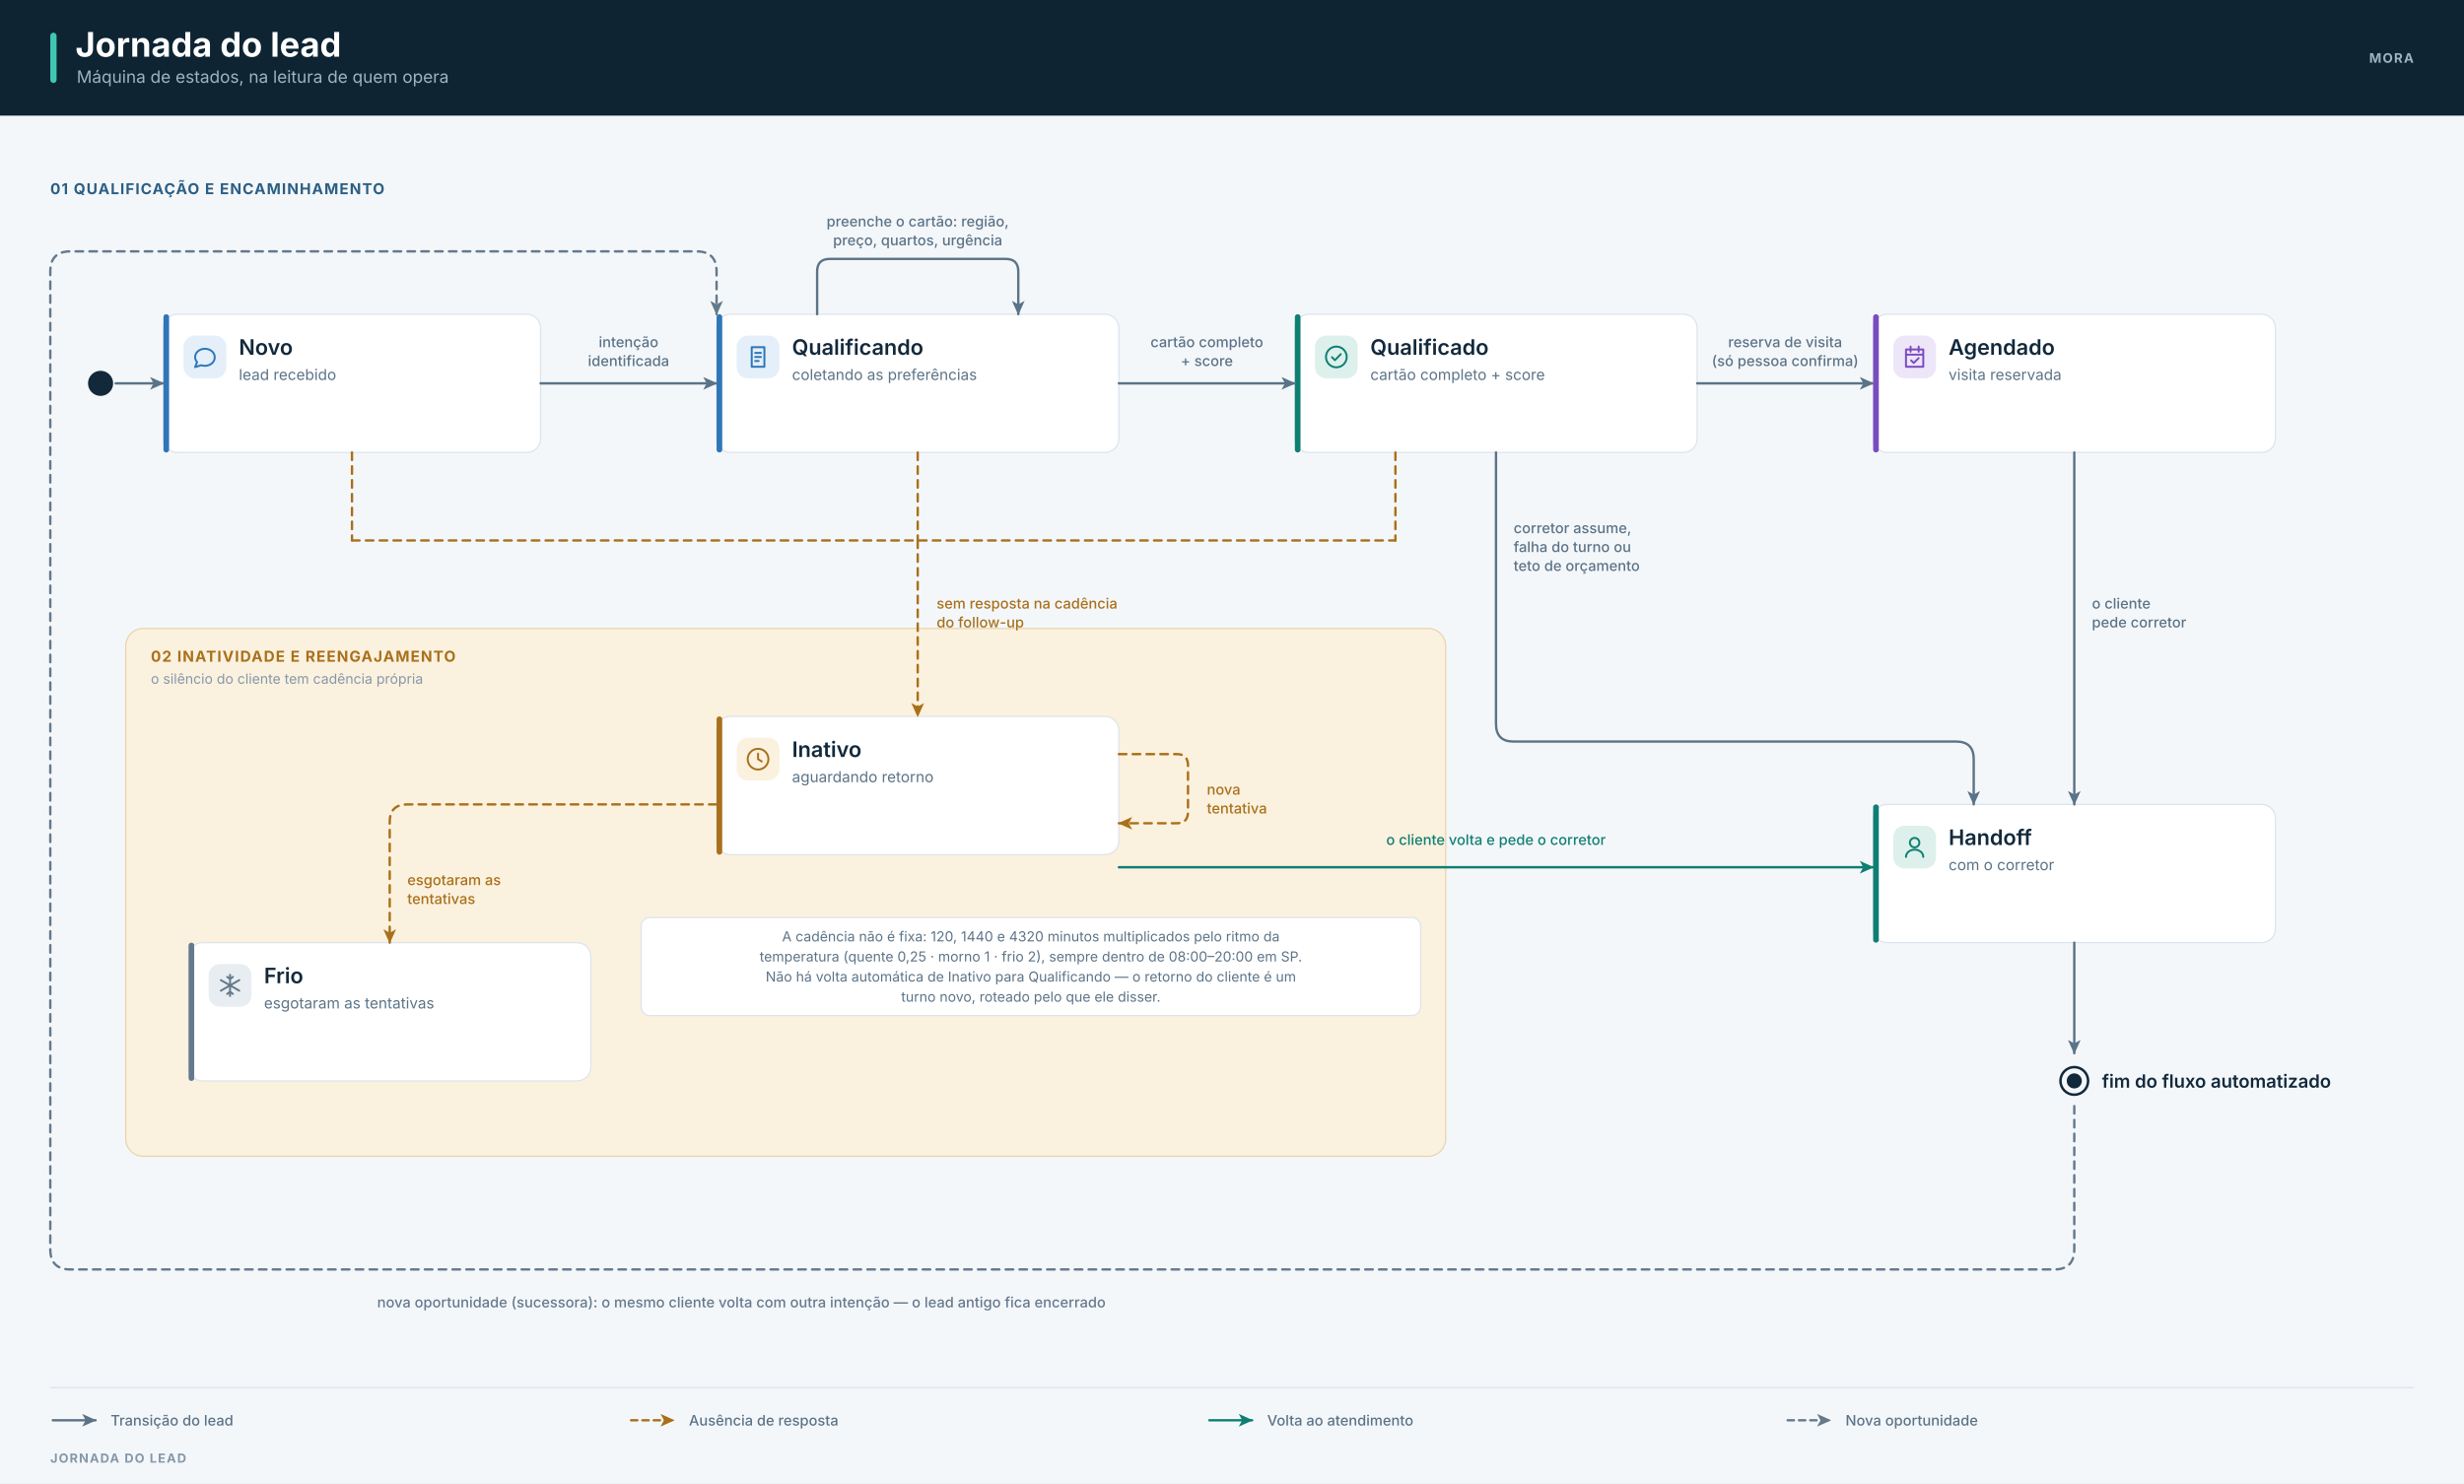
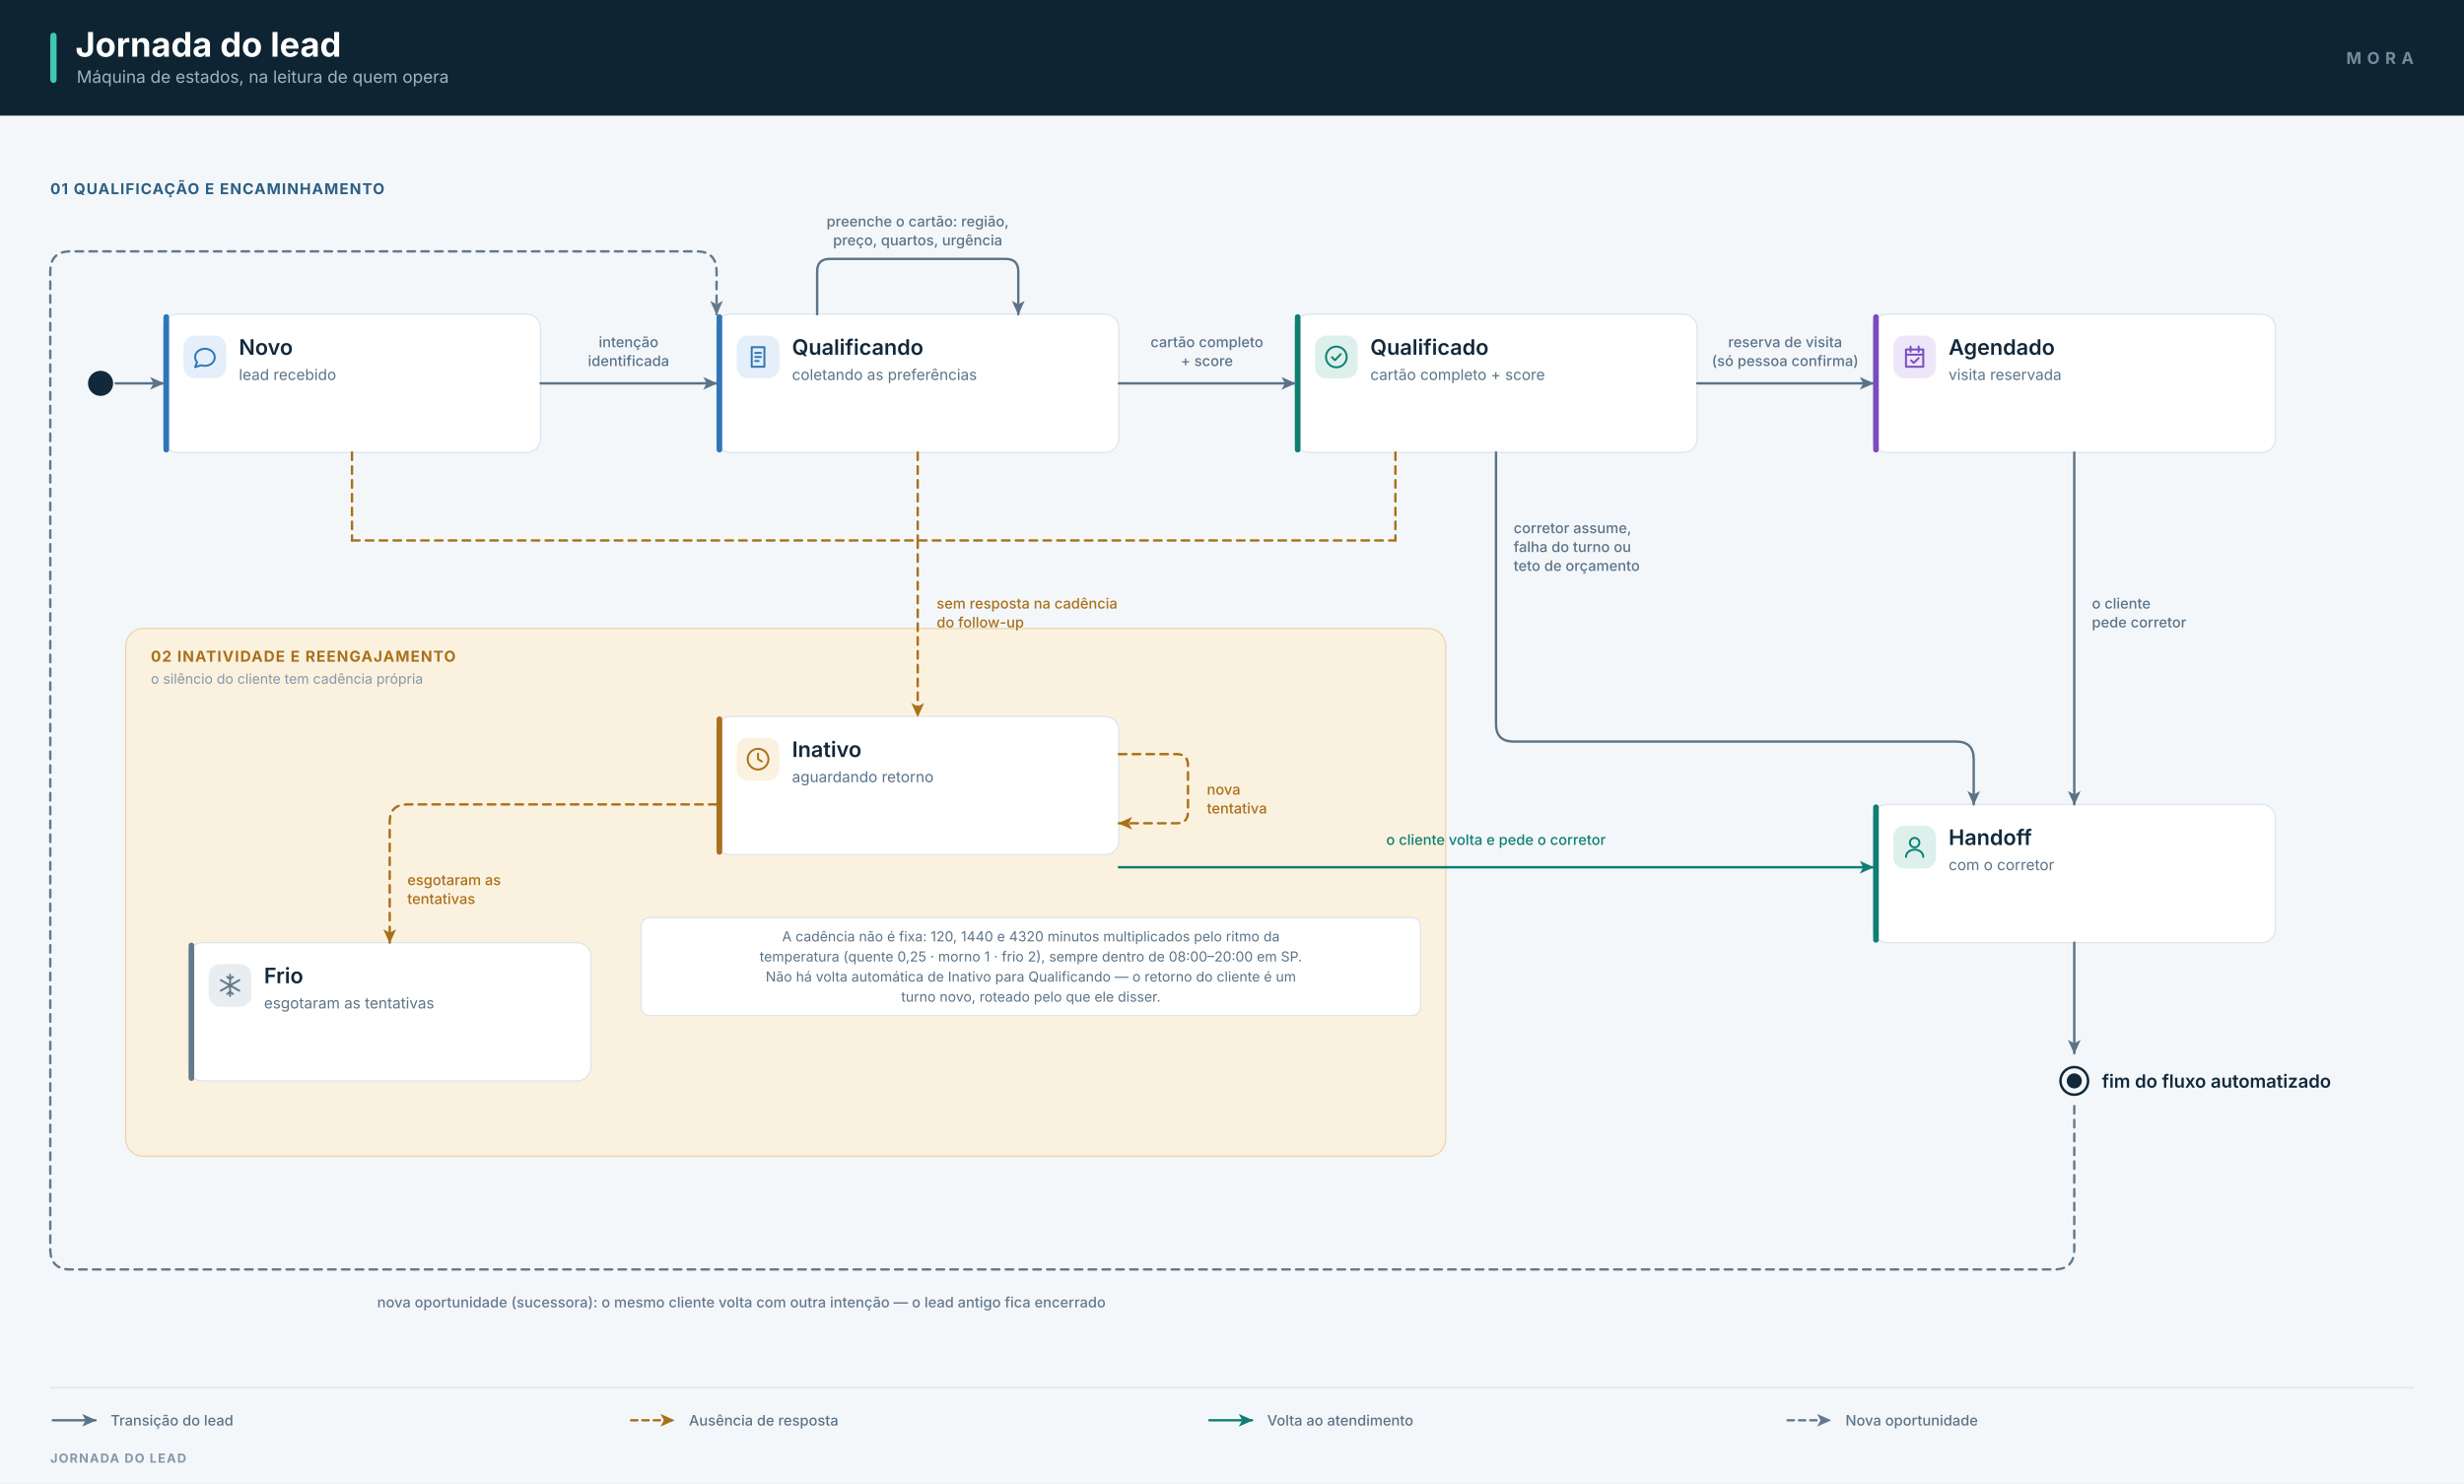
<svg xmlns="http://www.w3.org/2000/svg" viewBox="0 0 1960 1180" width="1960" height="1180" role="img" aria-label="Jornada do lead: novo, qualificando, qualificado, agendado e handoff, com o desvio de inatividade e a volta por nova oportunidade.">
  <style>
  text{font-family:Inter,'Segoe UI',system-ui,-apple-system,'Helvetica Neue',Arial,sans-serif;dominant-baseline:middle}
  .t-tit{font-size:17px;font-weight:600;fill:#12293C}
  .t-tit-s{font-size:14.5px;font-weight:600;fill:#12293C}
  .t-sub{font-size:12px;font-weight:400;fill:#5B7387}
  .t-sub-s{font-size:11px;font-weight:400;fill:#5B7387}
  .t-mini{font-size:10.5px;font-weight:400;fill:#8497A8}
  .t-grp{font-size:12px;font-weight:700;fill:#2C5F84;letter-spacing:.07em}
  .t-grp-s{font-size:11px;font-weight:400;fill:#8497A8}
  .t-seta{font-size:11.5px;font-weight:500}
  .t-leg{font-size:11.5px;font-weight:500;fill:#5B7387}
  .t-rod{font-size:10px;font-weight:700;fill:#8497A8;letter-spacing:.09em}
  .t-cab{font-size:27px;font-weight:700;fill:#FFFFFF}
  .t-cab-s{font-size:13.5px;font-weight:400;fill:#9DB3C4}
-   .t-cab-r{font-size:10.5px;font-weight:700;fill:#9DB3C4;letter-spacing:.09em}
+   .t-cab-r{font-size:13px;font-weight:700;fill:#9DB3C4;letter-spacing:.34em;opacity:.72}
  .cartao{fill:#FFFFFF;stroke:#DCE4EC;stroke-width:1}
  .grupo{fill:#E9F1F8;stroke:#D5E2EE;stroke-width:1}
  .linha{stroke:#DCE4EC;stroke-width:1}
  .s-azul{stroke:#2E76B8} .f-azul{fill:#2E76B8} .x-azul{fill:#2E76B8}
  .s-verde{stroke:#0E7F72} .f-verde{fill:#0E7F72} .x-verde{fill:#0E7F72}
  .s-roxo{stroke:#7A4CC0} .f-roxo{fill:#7A4CC0} .x-roxo{fill:#7A4CC0}
  .s-cinza{stroke:#64798C} .f-cinza{fill:#64798C} .x-cinza{fill:#64798C}
  .s-ambar{stroke:#A9701A} .f-ambar{fill:#A9701A} .x-ambar{fill:#A9701A}
  .s-vermelho{stroke:#B04437} .f-vermelho{fill:#B04437} .x-vermelho{fill:#B04437}
  .s-tinta2{stroke:#5B7387} .f-tinta2{fill:#5B7387} .x-tinta2{fill:#5B7387}
  .aresta{fill:none;stroke-width:1.9;stroke-linecap:round;stroke-linejoin:round}
</style>
  <defs>
    <marker id="p-azul" viewBox="0 0 10 10" refX="8.5" refY="5" markerWidth="7" markerHeight="7" orient="auto-start-reverse">
      <path d="M0.5 1.2 9 5 0.5 8.8 2.6 5z" class="f-azul" />
    </marker>
    <marker id="p-verde" viewBox="0 0 10 10" refX="8.5" refY="5" markerWidth="7" markerHeight="7" orient="auto-start-reverse">
      <path d="M0.5 1.2 9 5 0.5 8.8 2.6 5z" class="f-verde" />
    </marker>
    <marker id="p-roxo" viewBox="0 0 10 10" refX="8.5" refY="5" markerWidth="7" markerHeight="7" orient="auto-start-reverse">
      <path d="M0.5 1.2 9 5 0.5 8.8 2.6 5z" class="f-roxo" />
    </marker>
    <marker id="p-cinza" viewBox="0 0 10 10" refX="8.5" refY="5" markerWidth="7" markerHeight="7" orient="auto-start-reverse">
      <path d="M0.5 1.2 9 5 0.5 8.8 2.6 5z" class="f-cinza" />
    </marker>
    <marker id="p-ambar" viewBox="0 0 10 10" refX="8.5" refY="5" markerWidth="7" markerHeight="7" orient="auto-start-reverse">
      <path d="M0.5 1.2 9 5 0.5 8.8 2.6 5z" class="f-ambar" />
    </marker>
    <marker id="p-vermelho" viewBox="0 0 10 10" refX="8.5" refY="5" markerWidth="7" markerHeight="7" orient="auto-start-reverse">
      <path d="M0.5 1.2 9 5 0.5 8.8 2.6 5z" class="f-vermelho" />
    </marker>
    <marker id="p-tinta2" viewBox="0 0 10 10" refX="8.5" refY="5" markerWidth="7" markerHeight="7" orient="auto-start-reverse">
      <path d="M0.5 1.2 9 5 0.5 8.8 2.6 5z" class="f-tinta2" />
    </marker>
  </defs>
  <rect width="1960" height="1180" fill="#F4F7FA" />
  <rect width="1960" height="92" fill="#0E2433" />
  <rect x="40" y="26" width="5" height="40" rx="2.5" fill="#3FC7B4" />
  <text x="60" y="35.0" class="t-cab">Jornada do lead</text>
  <text x="61" y="61.0" class="t-cab-s">Máquina de estados, na leitura de quem opera</text>
  <text x="1920" y="46.0" class="t-cab-r" text-anchor="end">MORA</text>
  <text x="40" y="150" class="t-grp">01 QUALIFICAÇÃO E ENCAMINHAMENTO</text>
  <circle cx="80" cy="305" r="10" fill="#12293C" />
  <rect x="130" y="250" width="300" height="110" rx="11" class="cartao" />
  <rect x="130" y="250" width="4.5" height="110" rx="2.2" class="f-azul" />
  <rect x="146" y="267" width="34" height="34" rx="9" fill="#E4EFF9" />
  <g transform="translate(152.0,273.0) scale(0.9167)" fill="none" stroke="#2E76B8" stroke-width="1.7" stroke-linecap="round" stroke-linejoin="round">
    <path d="M20.5 12.5c0 4-3.8 7.2-8.5 7.2-1.2 0-2.3-.2-3.3-.5l-5.2 1.6 1.7-4.3a6.8 6.8 0 0 1-1.7-4.4c0-4 3.8-7.2 8.5-7.2s8.5 3.2 8.5 7.2z" />
  </g>
  <text x="190" y="276" class="t-tit">Novo</text>
  <text x="190" y="298" class="t-sub">lead recebido</text>
  <rect x="570" y="250" width="320" height="110" rx="11" class="cartao" />
  <rect x="570" y="250" width="4.5" height="110" rx="2.2" class="f-azul" />
  <rect x="586" y="267" width="34" height="34" rx="9" fill="#E4EFF9" />
  <g transform="translate(592.0,273.0) scale(0.9167)" fill="none" stroke="#2E76B8" stroke-width="1.7" stroke-linecap="round" stroke-linejoin="round">
    <path d="M6.5 3.5h11v17h-11zM9.5 8.5h5M9.5 12h5M9.5 15.5h3" />
  </g>
  <text x="630" y="276" class="t-tit">Qualificando</text>
  <text x="630" y="298" class="t-sub">coletando as preferências</text>
  <rect x="1030" y="250" width="320" height="110" rx="11" class="cartao" />
  <rect x="1030" y="250" width="4.5" height="110" rx="2.2" class="f-verde" />
  <rect x="1046" y="267" width="34" height="34" rx="9" fill="#DDF0EC" />
  <g transform="translate(1052.0,273.0) scale(0.9167)" fill="none" stroke="#0E7F72" stroke-width="1.7" stroke-linecap="round" stroke-linejoin="round">
    <path d="M12 21a9 9 0 1 0 0-18 9 9 0 0 0 0 18zM8.2 12.2l2.6 2.6 5-5.2" />
  </g>
  <text x="1090" y="276" class="t-tit">Qualificado</text>
  <text x="1090" y="298" class="t-sub">cartão completo + score</text>
  <rect x="1490" y="250" width="320" height="110" rx="11" class="cartao" />
  <rect x="1490" y="250" width="4.5" height="110" rx="2.2" class="f-roxo" />
  <rect x="1506" y="267" width="34" height="34" rx="9" fill="#EDE6F9" />
  <g transform="translate(1512.0,273.0) scale(0.9167)" fill="none" stroke="#7A4CC0" stroke-width="1.7" stroke-linecap="round" stroke-linejoin="round">
    <path d="M4.5 5.5h15v15h-15zM4.5 10h15M8.5 3v4.5M15.5 3v4.5M9 15l2.2 2.2L15.5 13" />
  </g>
  <text x="1550" y="276" class="t-tit">Agendado</text>
  <text x="1550" y="298" class="t-sub">visita reservada</text>
  <rect x="1490" y="640" width="320" height="110" rx="11" class="cartao" />
  <rect x="1490" y="640" width="4.5" height="110" rx="2.2" class="f-verde" />
  <rect x="1506" y="657" width="34" height="34" rx="9" fill="#DDF0EC" />
  <g transform="translate(1512.0,663.0) scale(0.9167)" fill="none" stroke="#0E7F72" stroke-width="1.7" stroke-linecap="round" stroke-linejoin="round">
    <path d="M12 12.2a4.1 4.1 0 1 0 0-8.2 4.1 4.1 0 0 0 0 8.2zM4.5 20.5c0-3.7 3.4-6.3 7.5-6.3s7.5 2.6 7.5 6.3" />
  </g>
  <text x="1550" y="666" class="t-tit">Handoff</text>
  <text x="1550" y="688" class="t-sub">com o corretor</text>
  <circle cx="1650" cy="860" r="11" fill="none" stroke="#12293C" stroke-width="2" />
  <circle cx="1650" cy="860" r="6" fill="#12293C" />
  <text x="1672" y="860" class="t-tit-s">fim do fluxo automatizado</text>
  <path d="M92.0 305.0 L130.0 305.0" class="aresta s-tinta2" marker-end="url(#p-tinta2)" />
  <path d="M430.0 305.0 L570.0 305.0" class="aresta s-tinta2" marker-end="url(#p-tinta2)" />
  <text x="500" y="272" class="t-seta x-tinta2" text-anchor="middle">intenção</text>
  <text x="500" y="287" class="t-seta x-tinta2" text-anchor="middle">identificada</text>
  <path d="M650.0 250.0 L650.0 216.0 Q650.0 206.0 660.0 206.0 L800.0 206.0 Q810.0 206.0 810.0 216.0 L810.0 250.0" class="aresta s-tinta2" marker-end="url(#p-tinta2)" />
  <text x="730" y="176" class="t-seta x-tinta2" text-anchor="middle">preenche o cartão: região,</text>
  <text x="730" y="191" class="t-seta x-tinta2" text-anchor="middle">preço, quartos, urgência</text>
  <path d="M890.0 305.0 L1030.0 305.0" class="aresta s-tinta2" marker-end="url(#p-tinta2)" />
  <text x="960" y="272" class="t-seta x-tinta2" text-anchor="middle">cartão completo</text>
  <text x="960" y="287" class="t-seta x-tinta2" text-anchor="middle">+ score</text>
  <path d="M1350.0 305.0 L1490.0 305.0" class="aresta s-tinta2" marker-end="url(#p-tinta2)" />
  <text x="1420" y="272" class="t-seta x-tinta2" text-anchor="middle">reserva de visita</text>
  <text x="1420" y="287" class="t-seta x-tinta2" text-anchor="middle">(só pessoa confirma)</text>
  <path d="M1650.0 360.0 L1650.0 640.0" class="aresta s-tinta2" marker-end="url(#p-tinta2)" />
  <text x="1664" y="480" class="t-seta x-tinta2" text-anchor="start">o cliente</text>
  <text x="1664" y="495" class="t-seta x-tinta2" text-anchor="start">pede corretor</text>
  <path d="M1190.0 360.0 L1190.0 576.0 Q1190.0 590.0 1204.0 590.0 L1556.0 590.0 Q1570.0 590.0 1570.0 604.0 L1570.0 640.0" class="aresta s-tinta2" marker-end="url(#p-tinta2)" />
  <text x="1204" y="420" class="t-seta x-tinta2" text-anchor="start">corretor assume,</text>
  <text x="1204" y="435" class="t-seta x-tinta2" text-anchor="start">falha do turno ou</text>
  <text x="1204" y="450" class="t-seta x-tinta2" text-anchor="start">teto de orçamento</text>
  <path d="M1650.0 750.0 L1650.0 838.0" class="aresta s-tinta2" marker-end="url(#p-tinta2)" />
  <rect x="100" y="500" width="1050" height="420" rx="14" fill="#FBF1DF" stroke="#E8D5AE" stroke-width="1" />
  <text x="120" y="522" class="t-grp x-ambar">02 INATIVIDADE E REENGAJAMENTO</text>
  <text x="120" y="540" class="t-grp-s">o silêncio do cliente tem cadência própria</text>
  <rect x="570" y="570" width="320" height="110" rx="11" class="cartao" />
  <rect x="570" y="570" width="4.5" height="110" rx="2.2" class="f-ambar" />
  <rect x="586" y="587" width="34" height="34" rx="9" fill="#FBF1DF" />
  <g transform="translate(592.0,593.0) scale(0.9167)" fill="none" stroke="#A9701A" stroke-width="1.7" stroke-linecap="round" stroke-linejoin="round">
    <path d="M12 21a9 9 0 1 0 0-18 9 9 0 0 0 0 18zM12 7.2V12l3.2 2" />
  </g>
  <text x="630" y="596" class="t-tit">Inativo</text>
  <text x="630" y="618" class="t-sub">aguardando retorno</text>
  <rect x="150" y="750" width="320" height="110" rx="11" class="cartao" />
  <rect x="150" y="750" width="4.5" height="110" rx="2.2" class="f-cinza" />
  <rect x="166" y="767" width="34" height="34" rx="9" fill="#E8EDF2" />
  <g transform="translate(172.0,773.0) scale(0.9167)" fill="none" stroke="#64798C" stroke-width="1.7" stroke-linecap="round" stroke-linejoin="round">
    <path d="M12 2.8v18.4M4 7.4l16 9.2M20 7.4 4 16.6M12 6.5 9.5 4.6M12 6.5l2.5-1.9M12 17.5l-2.5 1.9M12 17.5l2.5 1.9" />
  </g>
  <text x="210" y="776" class="t-tit">Frio</text>
  <text x="210" y="798" class="t-sub">esgotaram as tentativas</text>
  <path d="M280.0 360.0 L280.0 430.0" class="aresta s-ambar" stroke-dasharray="6 5" />
  <path d="M1110.0 360.0 L1110.0 430.0" class="aresta s-ambar" stroke-dasharray="6 5" />
  <path d="M730.0 360.0 L730.0 430.0" class="aresta s-ambar" stroke-dasharray="6 5" />
  <path d="M280.0 430.0 L1110.0 430.0" class="aresta s-ambar" stroke-dasharray="6 5" />
  <path d="M730.0 430.0 L730.0 570.0" class="aresta s-ambar" stroke-dasharray="6 5" marker-end="url(#p-ambar)" />
  <text x="745" y="480" class="t-seta x-ambar" text-anchor="start">sem resposta na cadência</text>
  <text x="745" y="495" class="t-seta x-ambar" text-anchor="start">do follow-up</text>
  <path d="M890.0 600.0 L936.0 600.0 Q945.0 600.0 945.0 609.0 L945.0 646.0 Q945.0 655.0 936.0 655.0 L890.0 655.0" class="aresta s-ambar" stroke-dasharray="6 5" marker-end="url(#p-ambar)" />
  <text x="960" y="628" class="t-seta x-ambar" text-anchor="start">nova</text>
  <text x="960" y="643" class="t-seta x-ambar" text-anchor="start">tentativa</text>
  <path d="M570.0 640.0 L324.0 640.0 Q310.0 640.0 310.0 654.0 L310.0 750.0" class="aresta s-ambar" stroke-dasharray="6 5" marker-end="url(#p-ambar)" />
  <text x="324" y="700" class="t-seta x-ambar" text-anchor="start">esgotaram as</text>
  <text x="324" y="715" class="t-seta x-ambar" text-anchor="start">tentativas</text>
  <path d="M890.0 690.0 L1490.0 690.0" class="aresta s-verde" marker-end="url(#p-verde)" />
  <text x="1190" y="668" class="t-seta x-verde" text-anchor="middle">o cliente volta e pede o corretor</text>
  <rect x="510.0" y="730" width="620" height="78" rx="7" class="cartao" />
  <text x="820" y="745" class="t-sub-s" text-anchor="middle">A cadência não é fixa: 120, 1440 e 4320 minutos multiplicados pelo ritmo da</text>
  <text x="820" y="761" class="t-sub-s" text-anchor="middle">temperatura (quente 0,25 · morno 1 · frio 2), sempre dentro de 08:00–20:00 em SP.</text>
  <text x="820" y="777" class="t-sub-s" text-anchor="middle">Não há volta automática de Inativo para Qualificando — o retorno do cliente é um</text>
  <text x="820" y="793" class="t-sub-s" text-anchor="middle">turno novo, roteado pelo que ele disser.</text>
  <path d="M1650.0 880.0 L1650.0 994.0 Q1650.0 1010.0 1634.0 1010.0 L56.0 1010.0 Q40.0 1010.0 40.0 994.0 L40.0 216.0 Q40.0 200.0 56.0 200.0 L554.0 200.0 Q570.0 200.0 570.0 216.0 L570.0 250.0" class="aresta s-cinza" stroke-dasharray="6 5" marker-end="url(#p-cinza)" />
  <text x="300" y="1036" class="t-seta x-cinza" text-anchor="start">nova oportunidade (sucessora): o mesmo cliente volta com outra intenção — o lead antigo fica encerrado</text>
  <line x1="40" y1="1104" x2="1920" y2="1104" class="linha" />
  <path d="M42.0 1130h34" class="aresta s-tinta2" marker-end="url(#p-tinta2)" />
  <text x="88.0" y="1130" class="t-leg">Transição do lead</text>
  <path d="M502.0 1130h34" class="aresta s-ambar" stroke-dasharray="5 4" marker-end="url(#p-ambar)" />
  <text x="548.0" y="1130" class="t-leg">Ausência de resposta</text>
  <path d="M962.0 1130h34" class="aresta s-verde" marker-end="url(#p-verde)" />
  <text x="1008.0" y="1130" class="t-leg">Volta ao atendimento</text>
  <path d="M1422.0 1130h34" class="aresta s-cinza" stroke-dasharray="5 4" marker-end="url(#p-cinza)" />
  <text x="1468.0" y="1130" class="t-leg">Nova oportunidade</text>
  <text x="40" y="1160" class="t-rod">JORNADA DO LEAD</text>
</svg>
